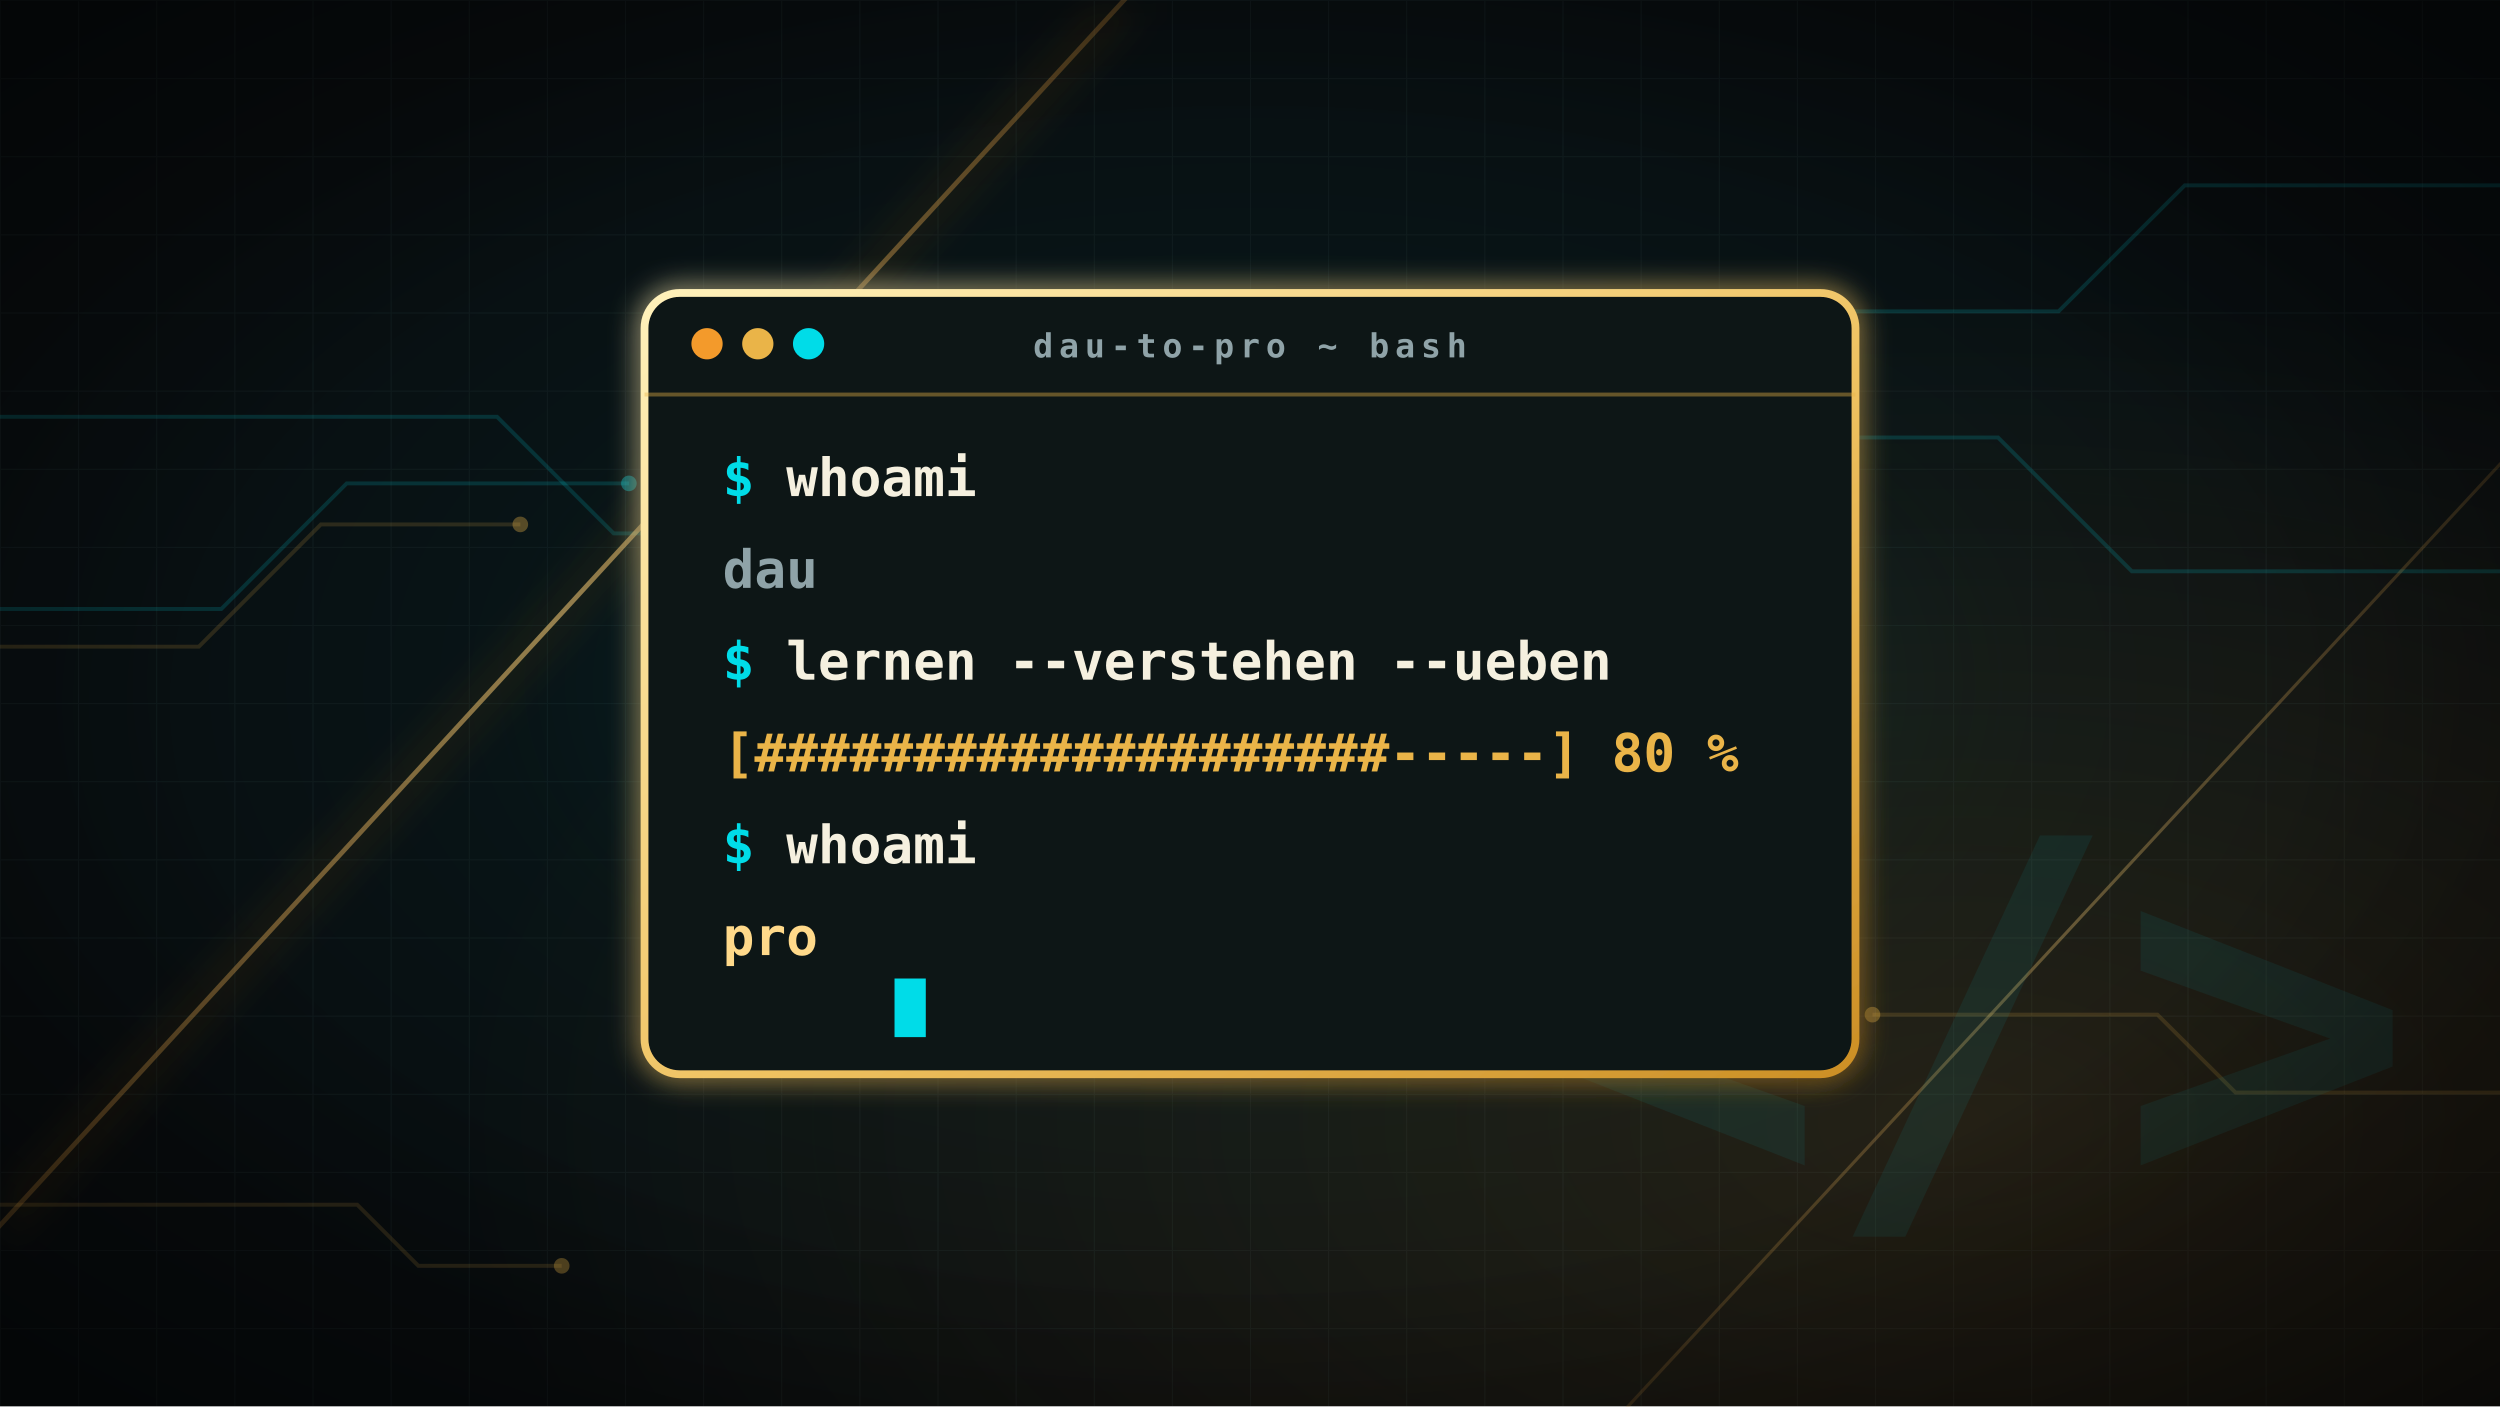
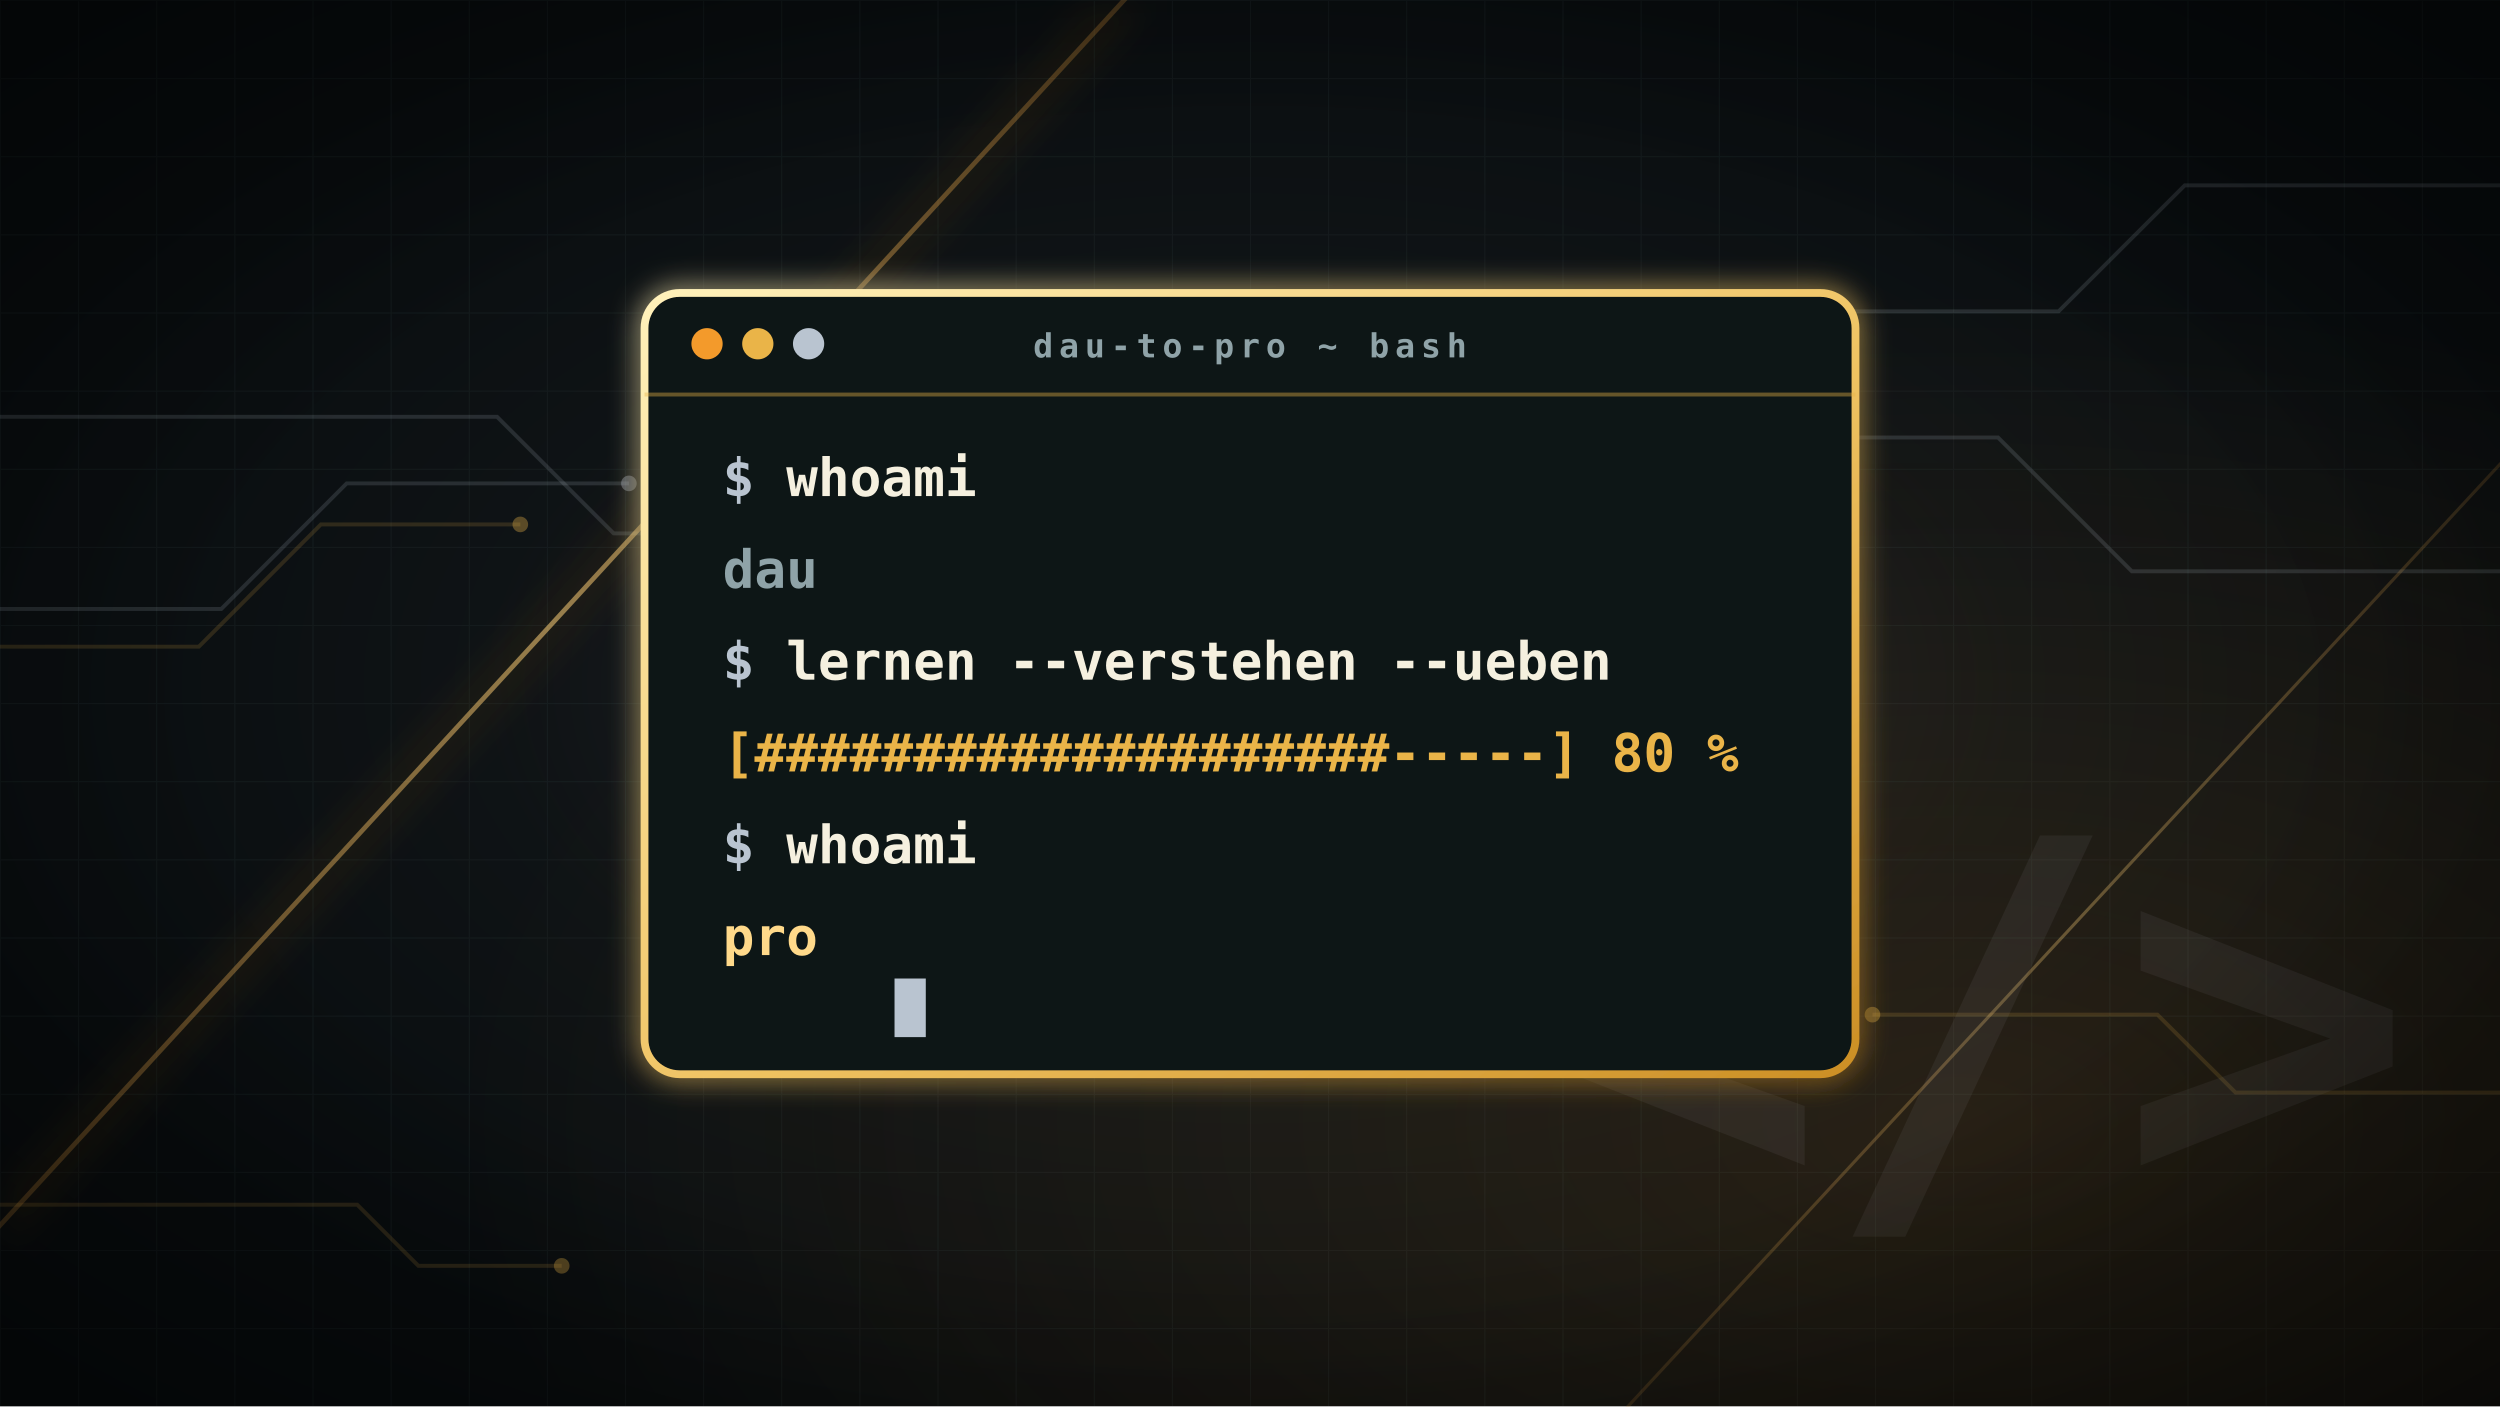
<svg xmlns="http://www.w3.org/2000/svg" width="1280" height="720" viewBox="0 0 1280 720">
  <defs>
    <radialGradient id="it-grundlagen-glow" cx="0.5" cy="0.486" r=".55">
-       <stop offset="0" stop-color="#00dce8" stop-opacity=".16" />
-       <stop offset=".55" stop-color="#00dce8" stop-opacity=".035" />
-       <stop offset="1" stop-color="#00dce8" stop-opacity="0" />
+       <stop offset="0" stop-color="#b9c4d0" stop-opacity=".16" />
+       <stop offset=".55" stop-color="#b9c4d0" stop-opacity=".035" />
+       <stop offset="1" stop-color="#b9c4d0" stop-opacity="0" />
    </radialGradient>
    <radialGradient id="it-grundlagen-warm" cx=".78" cy=".8" r=".6">
      <stop offset="0" stop-color="#f39a2b" stop-opacity=".12" />
      <stop offset="1" stop-color="#f39a2b" stop-opacity="0" />
    </radialGradient>
    <radialGradient id="it-grundlagen-vignette" cx=".5" cy=".5" r=".75">
      <stop offset=".55" stop-color="#000" stop-opacity="0" />
      <stop offset="1" stop-color="#000" stop-opacity=".62" />
    </radialGradient>
    <linearGradient id="it-grundlagen-gold" x1="0" y1="0" x2="1" y2="1">
      <stop offset="0" stop-color="#fff1bb" />
      <stop offset=".55" stop-color="#efc261" />
      <stop offset="1" stop-color="#cc8f25" />
    </linearGradient>
    <linearGradient id="it-grundlagen-goldv" x1="0" y1="0" x2="0" y2="1">
      <stop offset="0" stop-color="#ffe4a1" />
      <stop offset="1" stop-color="#d79a2c" />
    </linearGradient>
    <linearGradient id="it-grundlagen-ray" x1="0" y1="1" x2="1" y2="0">
      <stop offset="0" stop-color="#d88120" stop-opacity=".2" />
      <stop offset=".5" stop-color="#ffd27a" />
      <stop offset="1" stop-color="#ff9c29" stop-opacity=".15" />
    </linearGradient>
    <linearGradient id="it-grundlagen-panel" x1="0" y1="0" x2="0" y2="1">
      <stop offset="0" stop-color="#16201f" />
      <stop offset="1" stop-color="#0c1215" />
    </linearGradient>
    <pattern id="it-grundlagen-grid" width="40" height="40" patternUnits="userSpaceOnUse">
      <path d="M40 0H0V40" fill="none" stroke="#9fe9ef" stroke-opacity=".045" stroke-width="1" />
    </pattern>
    <filter id="it-grundlagen-glowf" x="-30%" y="-30%" width="160%" height="160%">
      <feGaussianBlur stdDeviation="7" result="b" />
      <feMerge>
        <feMergeNode in="b" />
        <feMergeNode in="SourceGraphic" />
      </feMerge>
    </filter>
    <filter id="it-grundlagen-soft" x="-20%" y="-20%" width="140%" height="140%">
      <feGaussianBlur stdDeviation="10" />
    </filter>
  </defs>
  <rect width="1280" height="720" fill="#080c0e" />
  <rect width="1280" height="720" fill="url(#it-grundlagen-grid)" />
  <rect width="1280" height="720" fill="url(#it-grundlagen-glow)" />
  <rect width="1280" height="720" fill="url(#it-grundlagen-warm)" />
  <g>
-     <path d="M-20 213.4 H254.5 L314.2 273.1 H438.2" stroke="#00dce8" stroke-opacity=".16" stroke-width="2" fill="none" />
-     <circle cx="438.2" cy="273.1" r="4" fill="#00dce8" fill-opacity=".35" />
+     <path d="M-20 213.4 H254.5 L314.2 273.1 H438.2" stroke="#b9c4d0" stroke-opacity=".16" stroke-width="2" fill="none" />
+     <circle cx="438.2" cy="273.1" r="4" fill="#b9c4d0" fill-opacity=".35" />
    <path d="M1300 559.4 H1144.6 L1104.6 519.5 H958.7" stroke="#eab448" stroke-opacity=".16" stroke-width="2" fill="none" />
    <circle cx="958.7" cy="519.5" r="4" fill="#eab448" fill-opacity=".35" />
    <path d="M-20 616.8 H182.9 L214.2 648.1 H287.6" stroke="#eab448" stroke-opacity=".16" stroke-width="2" fill="none" />
    <circle cx="287.6" cy="648.1" r="4" fill="#eab448" fill-opacity=".35" />
-     <path d="M1300 94.9 H1118.6 L1054 159.4 H918.7" stroke="#00dce8" stroke-opacity=".16" stroke-width="2" fill="none" />
-     <circle cx="918.7" cy="159.4" r="4" fill="#00dce8" fill-opacity=".35" />
-     <path d="M-20 311.8 H113.3 L177.5 247.5 H322" stroke="#00dce8" stroke-opacity=".16" stroke-width="2" fill="none" />
-     <circle cx="322" cy="247.5" r="4" fill="#00dce8" fill-opacity=".35" />
-     <path d="M1300 292.5 H1091.5 L1023 224 H916.6" stroke="#00dce8" stroke-opacity=".16" stroke-width="2" fill="none" />
-     <circle cx="916.6" cy="224" r="4" fill="#00dce8" fill-opacity=".35" />
+     <path d="M1300 94.9 H1118.6 L1054 159.4 H918.7" stroke="#b9c4d0" stroke-opacity=".16" stroke-width="2" fill="none" />
+     <circle cx="918.7" cy="159.4" r="4" fill="#b9c4d0" fill-opacity=".35" />
+     <path d="M-20 311.8 H113.3 L177.5 247.5 H322" stroke="#b9c4d0" stroke-opacity=".16" stroke-width="2" fill="none" />
+     <circle cx="322" cy="247.5" r="4" fill="#b9c4d0" fill-opacity=".35" />
+     <path d="M1300 292.5 H1091.5 L1023 224 H916.6" stroke="#b9c4d0" stroke-opacity=".16" stroke-width="2" fill="none" />
+     <circle cx="916.6" cy="224" r="4" fill="#b9c4d0" fill-opacity=".35" />
    <path d="M-20 331.1 H101.8 L164.3 268.5 H266.4" stroke="#eab448" stroke-opacity=".16" stroke-width="2" fill="none" />
    <circle cx="266.4" cy="268.5" r="4" fill="#eab448" fill-opacity=".35" />
  </g>
  <g stroke-linecap="round" fill="none">
    <path d="M-140 780 L704 -140" stroke="#f39a2b" stroke-width="16" stroke-opacity=".08" filter="url(#it-grundlagen-soft)" />
    <path d="M-140 780 L704 -140" stroke="url(#it-grundlagen-ray)" stroke-width="2.4" stroke-opacity=".55" />
    <path d="M704 860 L1420 86.4" stroke="url(#it-grundlagen-ray)" stroke-width="1.6" stroke-opacity=".32" />
  </g>
-   <text x="1010" y="610" text-anchor="middle" font-family="'JetBrains Mono','DejaVu Sans Mono',monospace" font-size="250" font-weight="800" fill="#00dce8" fill-opacity=".07">&lt;/&gt;</text>
+   <text x="1010" y="610" text-anchor="middle" font-family="'JetBrains Mono','DejaVu Sans Mono',monospace" font-size="250" font-weight="800" fill="#b9c4d0" fill-opacity=".07">&lt;/&gt;</text>
  <g filter="url(#it-grundlagen-glowf)">
    <rect x="330" y="150" width="620" height="400" rx="18" fill="#0b1214" stroke="url(#it-grundlagen-gold)" stroke-width="4" />
  </g>
  <path d="M330 202 H950" stroke="#eab448" stroke-opacity=".4" stroke-width="2" />
  <circle cx="362" cy="176" r="8" fill="#f39a2b" />
  <circle cx="388" cy="176" r="8" fill="#eab448" />
-   <circle cx="414" cy="176" r="8" fill="#00dce8" />
+   <circle cx="414" cy="176" r="8" fill="#b9c4d0" />
  <text x="640" y="183" text-anchor="middle" font-family="'JetBrains Mono','DejaVu Sans Mono',monospace" font-size="17" font-weight="700" letter-spacing="3" fill="#8fa3a8">dau-to-pro ~ bash</text>
  <text x="370" y="254" font-family="'JetBrains Mono','DejaVu Sans Mono',monospace" font-size="27" font-weight="700" fill="#f5f0df">
-     <tspan fill="#00dce8">$</tspan> whoami</text>
+     <tspan fill="#b9c4d0">$</tspan> whoami</text>
  <text x="370" y="301" font-family="'JetBrains Mono','DejaVu Sans Mono',monospace" font-size="27" font-weight="700" fill="#8fa3a8">dau</text>
  <text x="370" y="348" font-family="'JetBrains Mono','DejaVu Sans Mono',monospace" font-size="27" font-weight="700" fill="#f5f0df">
-     <tspan fill="#00dce8">$</tspan> lernen --verstehen --ueben</text>
+     <tspan fill="#b9c4d0">$</tspan> lernen --verstehen --ueben</text>
  <text x="370" y="395" font-family="'JetBrains Mono','DejaVu Sans Mono',monospace" font-size="27" font-weight="700" fill="#eab448">[####################-----] 80 %</text>
  <text x="370" y="442" font-family="'JetBrains Mono','DejaVu Sans Mono',monospace" font-size="27" font-weight="700" fill="#f5f0df">
-     <tspan fill="#00dce8">$</tspan> whoami</text>
+     <tspan fill="#b9c4d0">$</tspan> whoami</text>
  <text x="370" y="489" font-family="'JetBrains Mono','DejaVu Sans Mono',monospace" font-size="27" font-weight="700" fill="#ffd98a">pro</text>
-   <rect x="458" y="501" width="16" height="30" fill="#00dce8" />
+   <rect x="458" y="501" width="16" height="30" fill="#b9c4d0" />
  <rect width="1280" height="720" fill="url(#it-grundlagen-vignette)" pointer-events="none" />
</svg>
